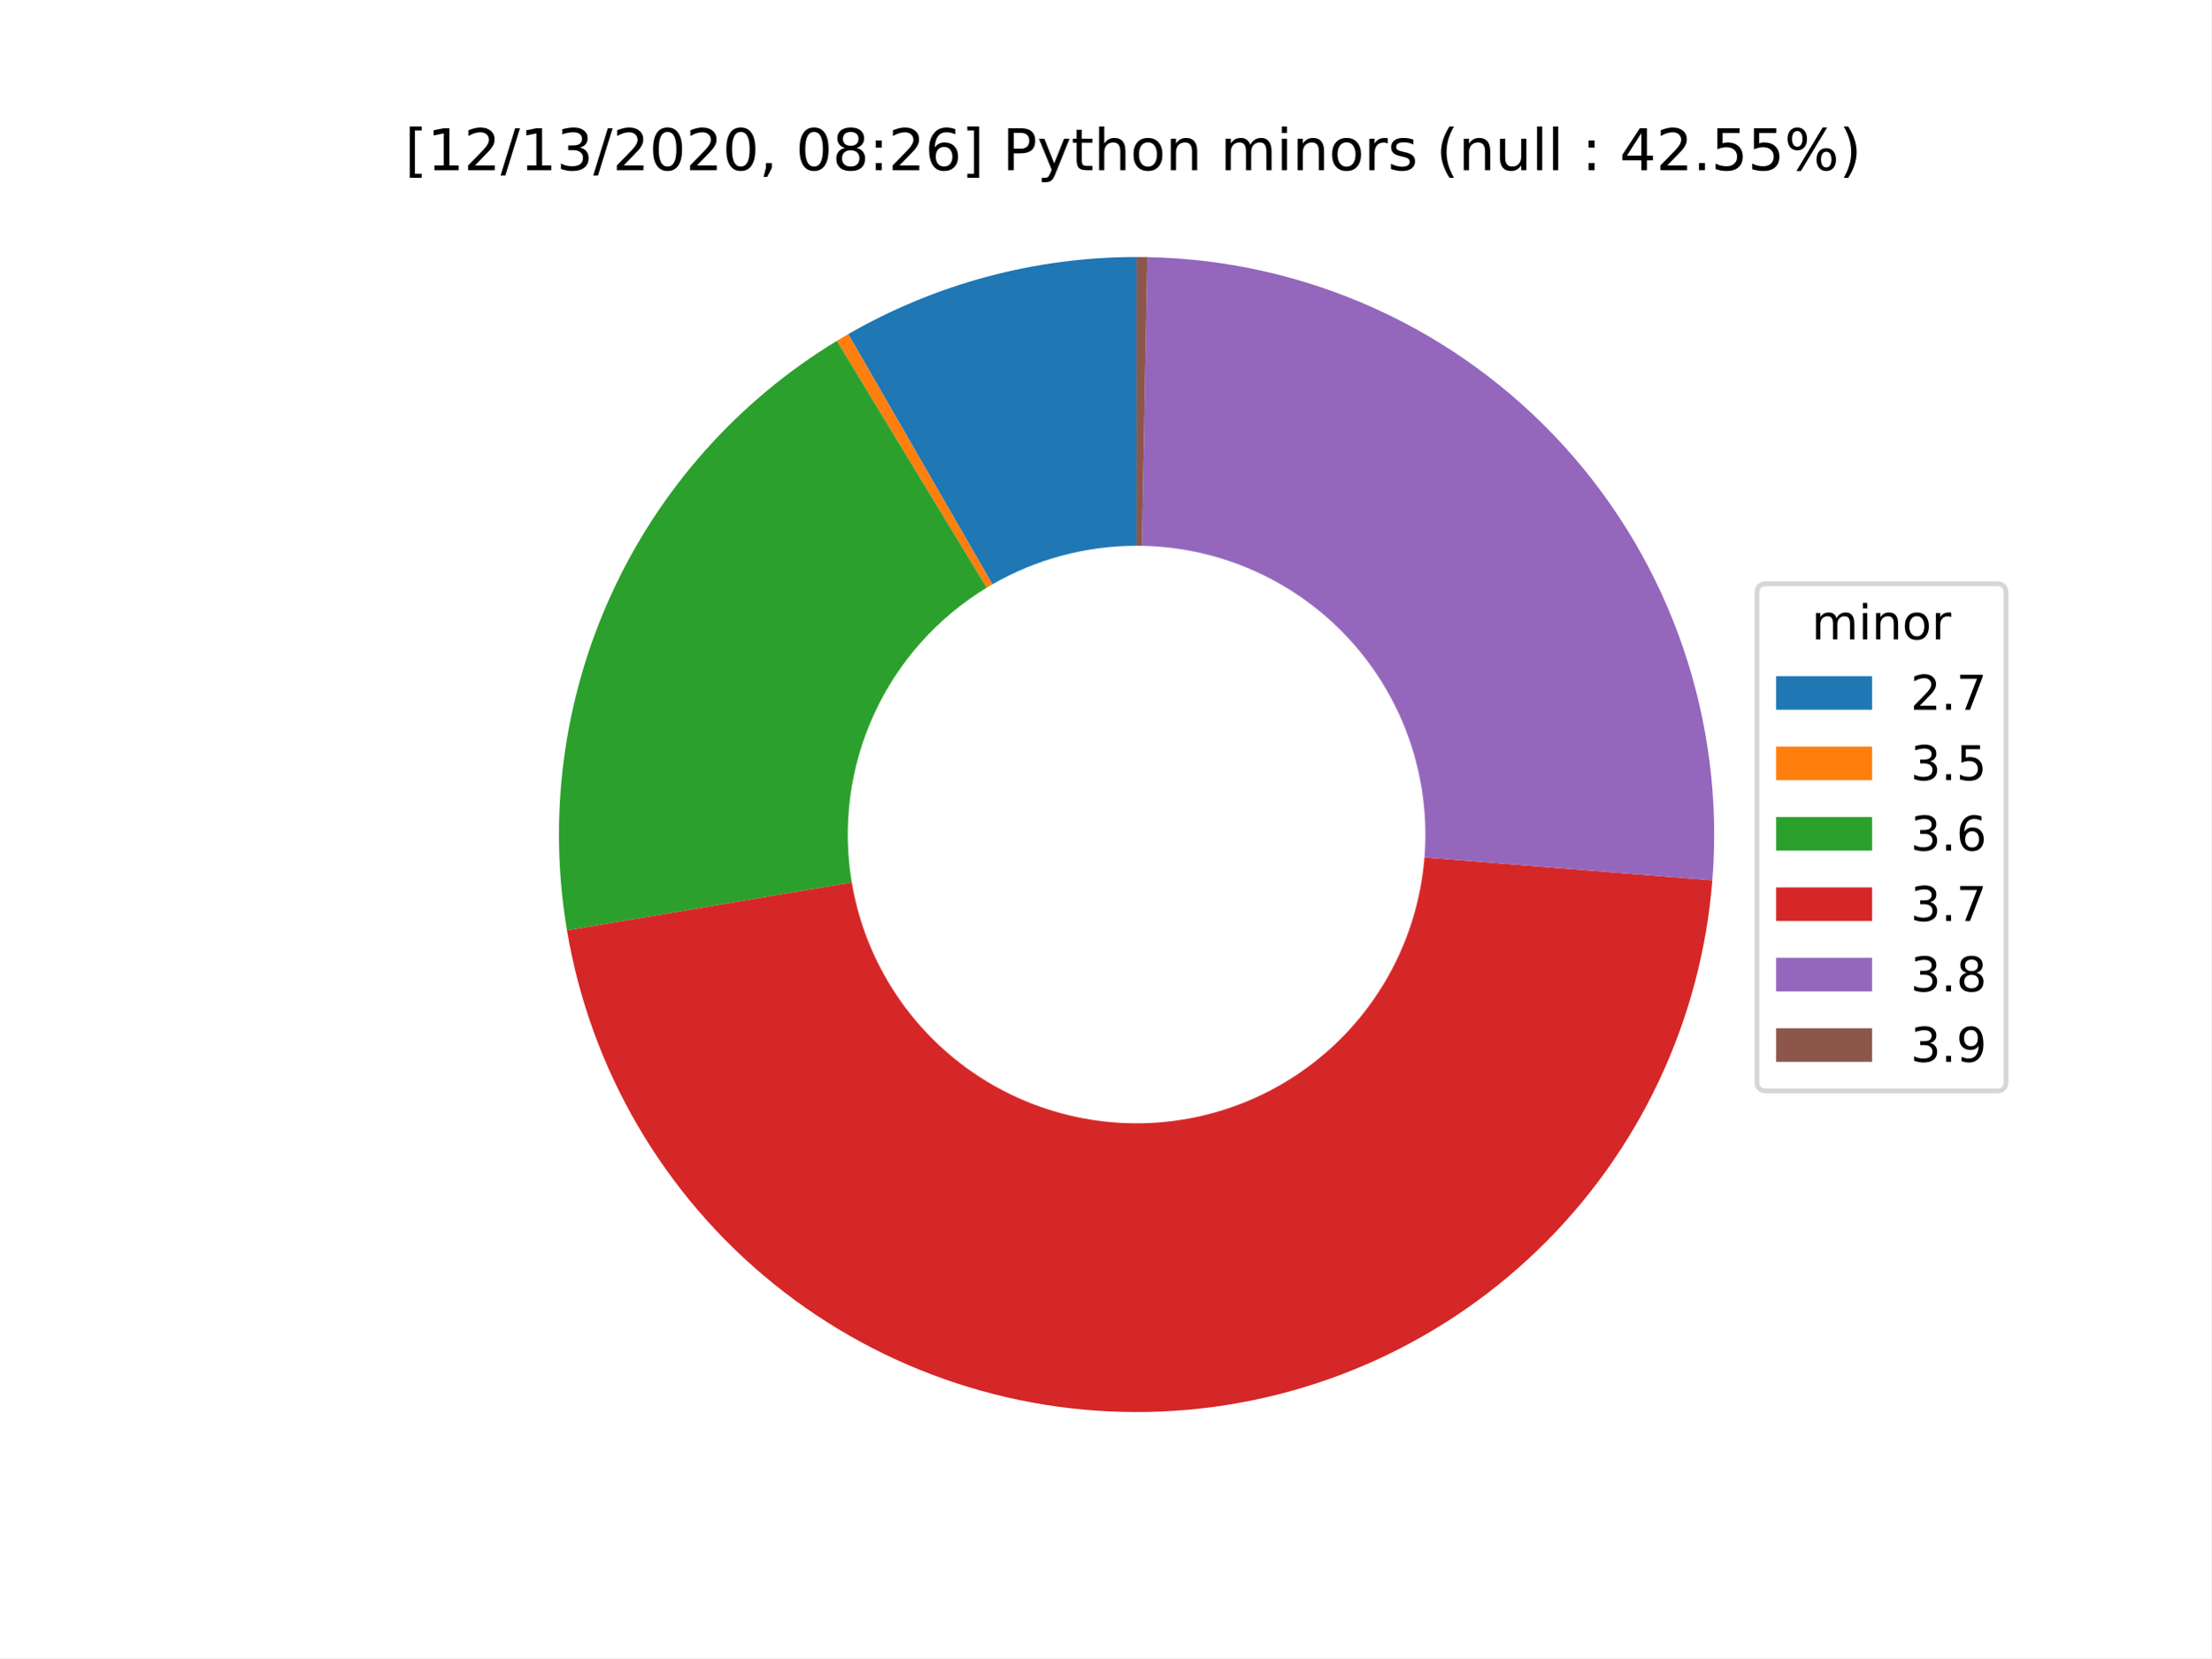
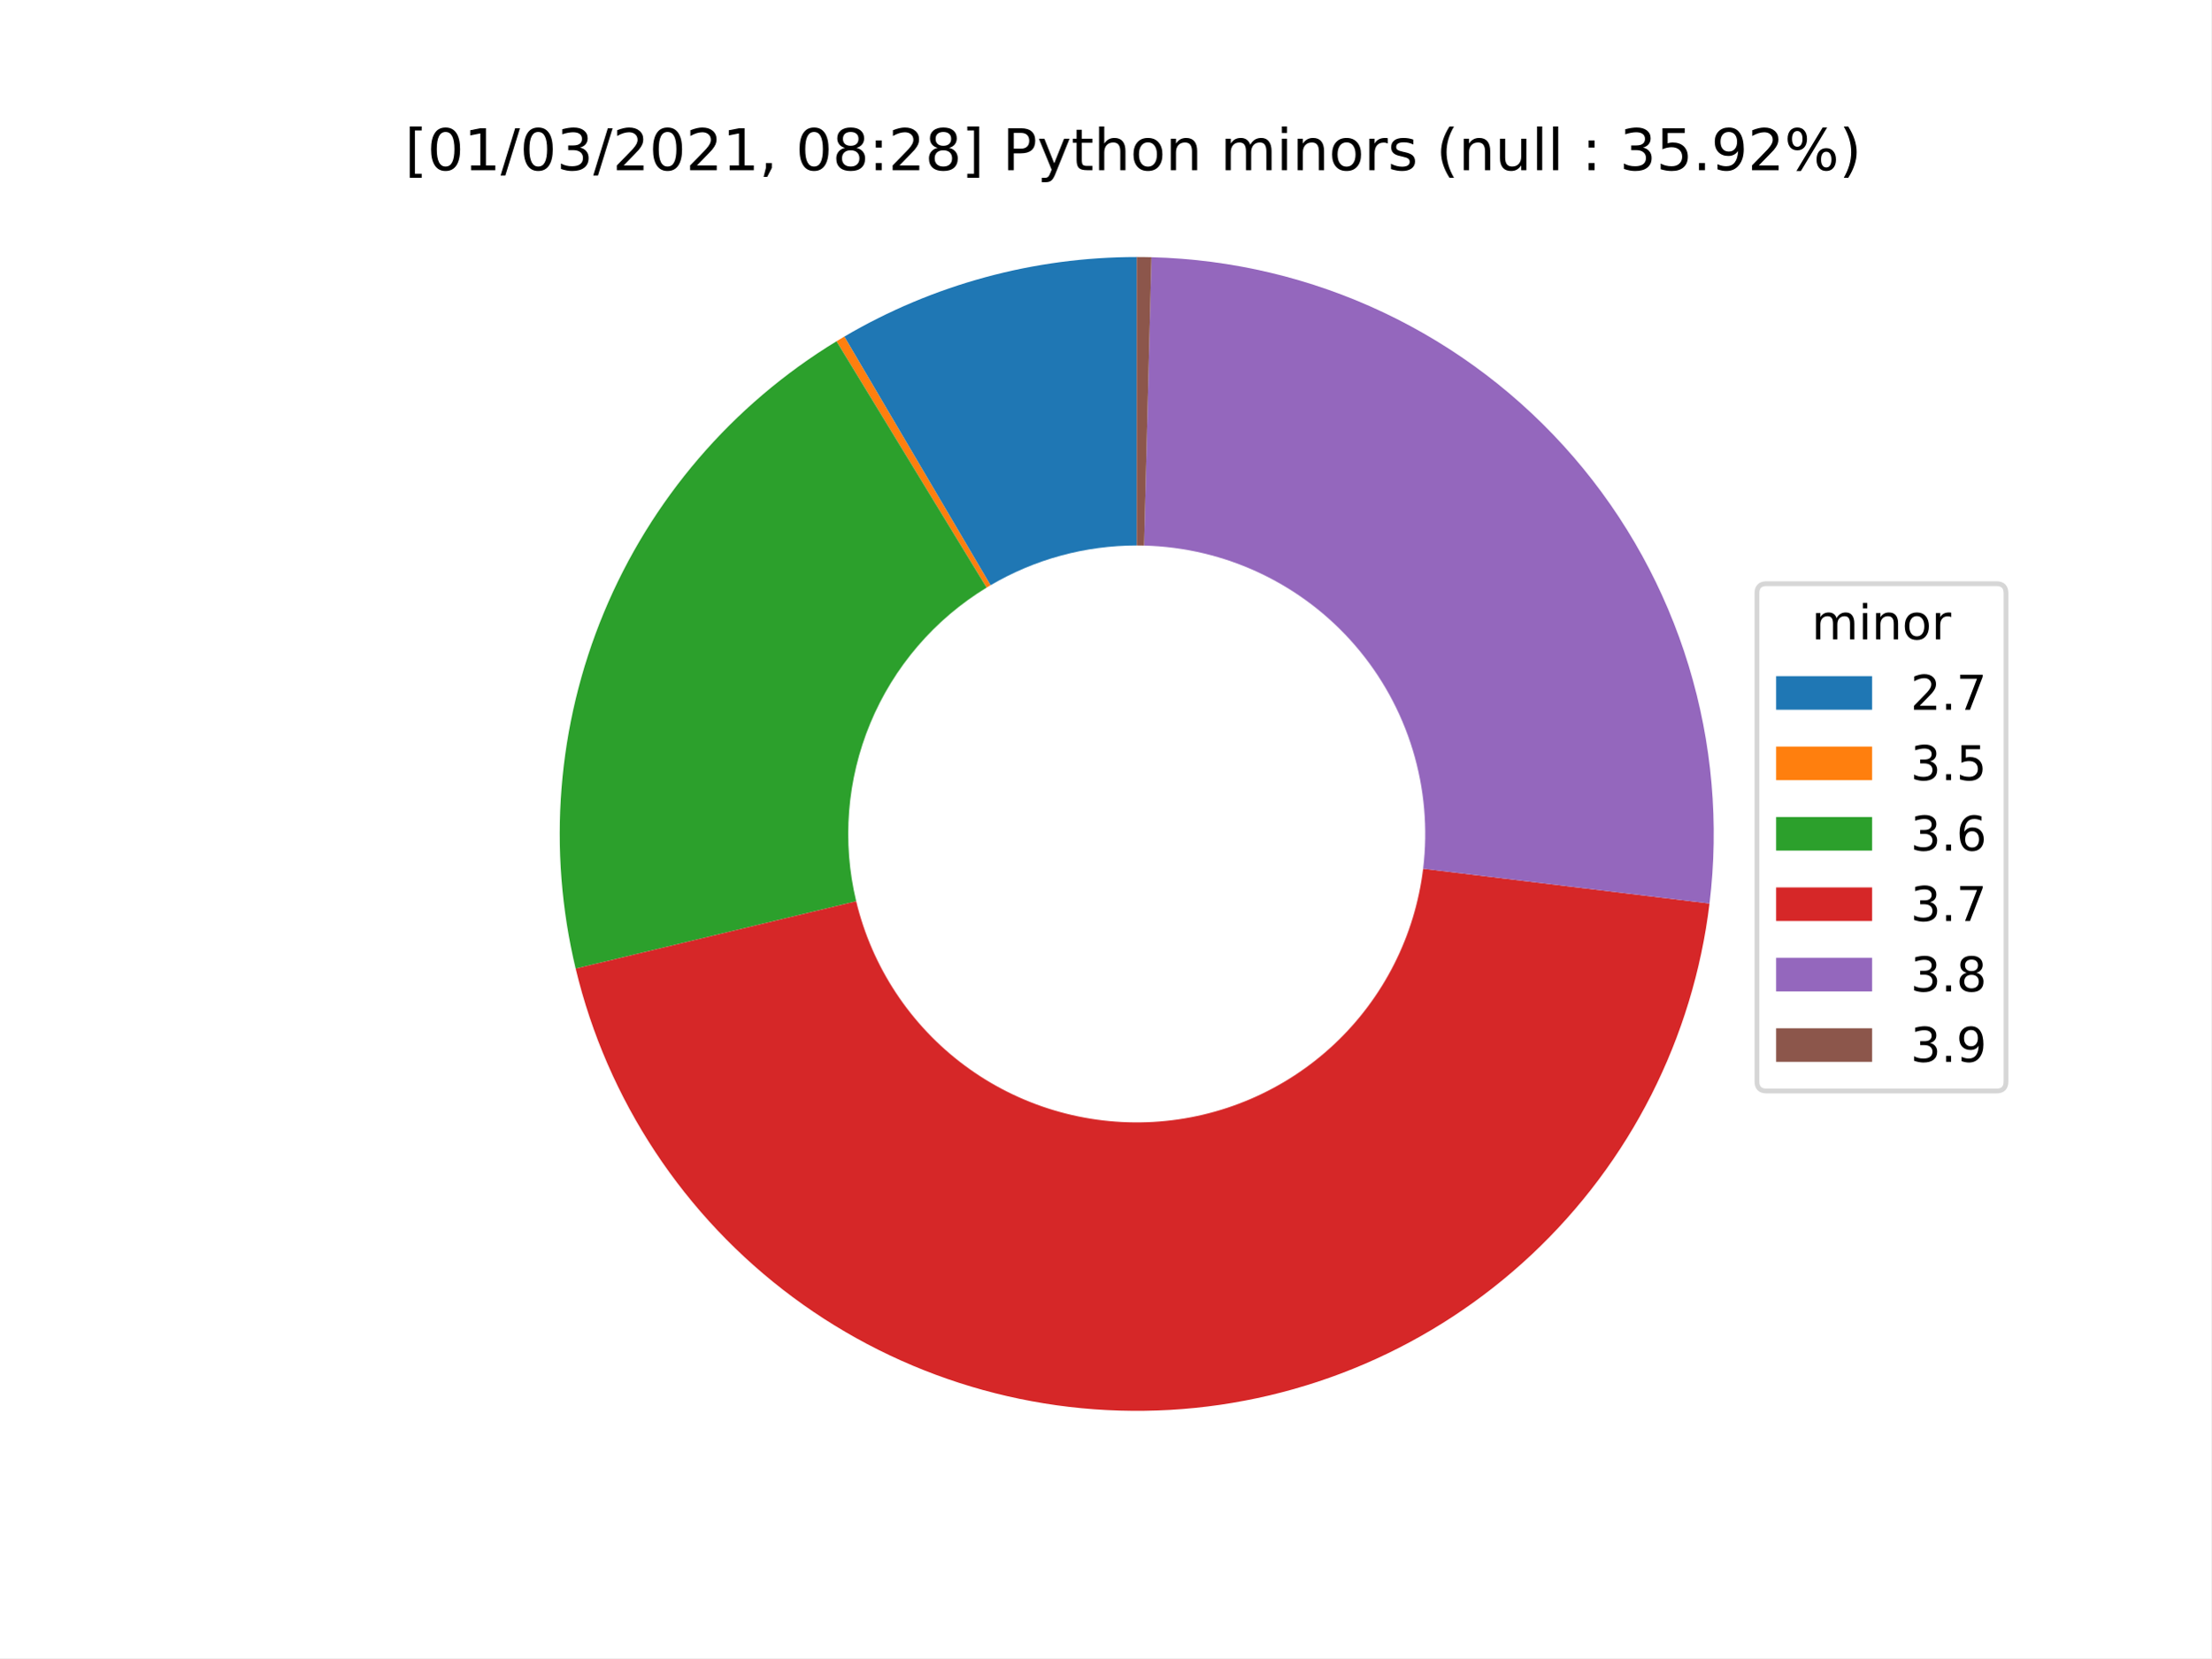
<svg xmlns="http://www.w3.org/2000/svg" xmlns:xlink="http://www.w3.org/1999/xlink" height="345.6pt" version="1.1" viewBox="0 0 460.8 345.6" width="460.8pt">
  <defs>
    <style type="text/css">*{stroke-linecap:butt;stroke-linejoin:round;}</style>
  </defs>
  <g id="figure_1">
    <g id="patch_1">
      <path d="M 0 345.6  L 460.8 345.6  L 460.8 0  L 0 0  z " style="fill:#ffffff;" />
    </g>
    <g id="axes_1">
      <g id="patch_2">
-         <path d="M 236.863 53.568  C 226.362 53.568 215.905 54.942 205.76 57.656  C 195.616 60.369 185.869 64.398 176.77 69.64  L 206.817 121.792  C 211.366 119.171 216.239 117.156 221.312 115.8  C 226.384 114.443 231.612 113.756 236.863 113.756  L 236.863 53.568  z " style="fill:#1f77b4;" />
+         <path d="M 236.897 53.568  C 226.229 53.568 215.607 54.988 205.314 57.79  C 195.02 60.592 185.144 64.751 175.948 70.158  L 206.422 121.989  C 211.021 119.285 215.958 117.205 221.105 115.804  C 226.252 114.403 231.563 113.693 236.897 113.693  L 236.897 53.568  z " style="fill:#1f77b4;" />
      </g>
      <g id="patch_3">
-         <path d="M 176.77 69.64  C 176.371 69.87 175.973 70.103 175.577 70.337  C 175.18 70.572 174.785 70.809 174.391 71.048  L 205.627 122.496  C 205.824 122.376 206.022 122.258 206.22 122.14  C 206.418 122.023 206.617 121.907 206.817 121.792  L 176.77 69.64  z " style="fill:#ff7f0e;" />
+         <path d="M 175.948 70.158  C 175.677 70.318 175.406 70.478 175.137 70.64  C 174.867 70.801 174.598 70.964 174.329 71.127  L 205.613 122.473  C 205.747 122.391 205.882 122.31 206.017 122.229  C 206.152 122.149 206.287 122.068 206.422 121.989  L 175.948 70.158  z " style="fill:#ff7f0e;" />
      </g>
      <g id="patch_4">
-         <path d="M 174.391 71.048  C 153.801 83.549 137.429 101.947 127.405 123.851  C 117.381 145.754 114.159 170.17 118.157 193.924  L 177.51 183.934  C 175.511 172.057 177.122 159.849 182.134 148.897  C 187.146 137.946 195.332 128.746 205.627 122.496  L 174.391 71.048  z " style="fill:#2ca02c;" />
+         <path d="M 174.329 71.127  C 152.601 84.366 135.626 104.164 125.859 127.658  C 116.092 151.151 114.029 177.149 119.968 201.889  L 178.433 187.854  C 175.463 175.484 176.495 162.485 181.378 150.738  C 186.261 138.992 194.749 129.092 205.613 122.473  L 174.329 71.127  z " style="fill:#2ca02c;" />
      </g>
      <g id="patch_5">
-         <path d="M 118.157 193.924  C 123.03 222.876 138.331 249.069 161.158 267.533  C 183.984 285.998 212.795 295.488 242.126 294.204  C 271.458 292.92 299.33 280.949 320.456 260.561  C 341.581 240.173 354.535 212.744 356.861 183.477  L 296.862 178.71  C 295.699 193.344 289.222 207.058 278.659 217.252  C 268.096 227.446 254.16 233.432 239.495 234.074  C 224.829 234.716 210.423 229.971 199.01 220.738  C 187.597 211.506 179.947 198.41 177.51 183.934  L 118.157 193.924  z " style="fill:#d62728;" />
+         <path d="M 119.968 201.889  C 126.548 229.299 142.561 253.541 165.189 270.35  C 187.817 287.159 215.65 295.488 243.792 293.872  C 271.934 292.256 298.63 280.795 319.185 261.505  C 339.74 242.216 352.872 216.3 356.27 188.318  L 296.584 181.068  C 294.884 195.06 288.318 208.017 278.041 217.662  C 267.764 227.307 254.415 233.037 240.344 233.845  C 226.274 234.653 212.357 230.489 201.043 222.084  C 189.729 213.68 181.723 201.559 178.433 187.854  L 119.968 201.889  z " style="fill:#d62728;" />
      </g>
      <g id="patch_6">
-         <path d="M 356.861 183.477  C 358.161 167.106 356.098 150.641 350.798 135.097  C 345.499 119.553 337.074 105.257 326.043 93.091  C 315.013 80.924 301.608 71.143 286.657 64.349  C 271.705 57.556 255.52 53.894 239.101 53.589  L 237.982 113.766  C 246.192 113.919 254.284 115.75 261.76 119.147  C 269.236 122.543 275.938 127.434 281.453 133.517  C 286.968 139.6 291.181 146.748 293.831 154.52  C 296.48 162.292 297.512 170.525 296.862 178.71  L 356.861 183.477  z " style="fill:#9467bd;" />
+         <path d="M 356.27 188.318  C 358.291 171.684 356.812 154.809 351.93 138.78  C 347.047 122.75 338.867 107.917 327.917 95.233  C 316.966 82.55 303.484 72.295 288.338 65.126  C 273.192 57.958 256.714 54.034 239.963 53.607  L 238.43 113.713  C 246.805 113.927 255.045 115.888 262.618 119.473  C 270.191 123.057 276.932 128.184 282.407 134.526  C 287.882 140.868 291.972 148.284 294.413 156.299  C 296.855 164.314 297.594 172.751 296.584 181.068  L 356.27 188.318  z " style="fill:#9467bd;" />
      </g>
      <g id="patch_7">
-         <path d="M 239.101 53.589  C 238.728 53.582 238.355 53.577 237.982 53.573  C 237.609 53.57 237.236 53.568 236.863 53.568  L 236.863 113.756  C 237.049 113.756 237.236 113.757 237.422 113.758  C 237.609 113.76 237.795 113.763 237.982 113.766  L 239.101 53.589  z " style="fill:#8c564b;" />
+         <path d="M 239.963 53.607  C 239.452 53.594 238.941 53.584 238.43 53.578  C 237.919 53.571 237.408 53.568 236.897 53.568  L 236.897 113.693  C 237.152 113.693 237.408 113.695 237.663 113.698  C 237.919 113.702 238.174 113.706 238.43 113.713  L 239.963 53.607  z " style="fill:#8c564b;" />
      </g>
      <g id="matplotlib.axis_1" />
      <g id="matplotlib.axis_2" />
      <g id="text_1">
        <g transform="translate(84.36187 35.472)scale(0.12 -0.12)">
          <defs>
            <path d="M 8.594 75.984  L 29.297 75.984  L 29.297 69  L 17.578 69  L 17.578 -6.203  L 29.297 -6.203  L 29.297 -13.188  L 8.594 -13.188  z " id="DejaVuSans-91" />
+             <path d="M 31.781 66.406  Q 24.172 66.406 20.328 58.906  Q 16.5 51.422 16.5 36.375  Q 16.5 21.391 20.328 13.891  Q 24.172 6.391 31.781 6.391  Q 39.453 6.391 43.281 13.891  Q 47.125 21.391 47.125 36.375  Q 47.125 51.422 43.281 58.906  Q 39.453 66.406 31.781 66.406  z M 31.781 74.219  Q 44.047 74.219 50.516 64.516  Q 56.984 54.828 56.984 36.375  Q 56.984 17.969 50.516 8.266  Q 44.047 -1.422 31.781 -1.422  Q 19.531 -1.422 13.062 8.266  Q 6.594 17.969 6.594 36.375  Q 6.594 54.828 13.062 64.516  Q 19.531 74.219 31.781 74.219  z " id="DejaVuSans-48" />
            <path d="M 12.406 8.297  L 28.516 8.297  L 28.516 63.922  L 10.984 60.406  L 10.984 69.391  L 28.422 72.906  L 38.281 72.906  L 38.281 8.297  L 54.391 8.297  L 54.391 0  L 12.406 0  z " id="DejaVuSans-49" />
-             <path d="M 19.188 8.297  L 53.609 8.297  L 53.609 0  L 7.328 0  L 7.328 8.297  Q 12.938 14.109 22.625 23.891  Q 32.328 33.688 34.812 36.531  Q 39.547 41.844 41.422 45.531  Q 43.312 49.219 43.312 52.781  Q 43.312 58.594 39.234 62.25  Q 35.156 65.922 28.609 65.922  Q 23.969 65.922 18.812 64.312  Q 13.672 62.703 7.812 59.422  L 7.812 69.391  Q 13.766 71.781 18.938 73  Q 24.125 74.219 28.422 74.219  Q 39.75 74.219 46.484 68.547  Q 53.219 62.891 53.219 53.422  Q 53.219 48.922 51.531 44.891  Q 49.859 40.875 45.406 35.406  Q 44.188 33.984 37.641 27.219  Q 31.109 20.453 19.188 8.297  z " id="DejaVuSans-50" />
            <path d="M 25.391 72.906  L 33.688 72.906  L 8.297 -9.281  L 0 -9.281  z " id="DejaVuSans-47" />
            <path d="M 40.578 39.312  Q 47.656 37.797 51.625 33  Q 55.609 28.219 55.609 21.188  Q 55.609 10.406 48.188 4.484  Q 40.766 -1.422 27.094 -1.422  Q 22.516 -1.422 17.656 -0.516  Q 12.797 0.391 7.625 2.203  L 7.625 11.719  Q 11.719 9.328 16.594 8.109  Q 21.484 6.891 26.812 6.891  Q 36.078 6.891 40.938 10.547  Q 45.797 14.203 45.797 21.188  Q 45.797 27.641 41.281 31.266  Q 36.766 34.906 28.719 34.906  L 20.219 34.906  L 20.219 43.016  L 29.109 43.016  Q 36.375 43.016 40.234 45.922  Q 44.094 48.828 44.094 54.297  Q 44.094 59.906 40.109 62.906  Q 36.141 65.922 28.719 65.922  Q 24.656 65.922 20.016 65.031  Q 15.375 64.156 9.812 62.312  L 9.812 71.094  Q 15.438 72.656 20.344 73.438  Q 25.25 74.219 29.594 74.219  Q 40.828 74.219 47.359 69.109  Q 53.906 64.016 53.906 55.328  Q 53.906 49.266 50.438 45.094  Q 46.969 40.922 40.578 39.312  z " id="DejaVuSans-51" />
-             <path d="M 31.781 66.406  Q 24.172 66.406 20.328 58.906  Q 16.5 51.422 16.5 36.375  Q 16.5 21.391 20.328 13.891  Q 24.172 6.391 31.781 6.391  Q 39.453 6.391 43.281 13.891  Q 47.125 21.391 47.125 36.375  Q 47.125 51.422 43.281 58.906  Q 39.453 66.406 31.781 66.406  z M 31.781 74.219  Q 44.047 74.219 50.516 64.516  Q 56.984 54.828 56.984 36.375  Q 56.984 17.969 50.516 8.266  Q 44.047 -1.422 31.781 -1.422  Q 19.531 -1.422 13.062 8.266  Q 6.594 17.969 6.594 36.375  Q 6.594 54.828 13.062 64.516  Q 19.531 74.219 31.781 74.219  z " id="DejaVuSans-48" />
+             <path d="M 19.188 8.297  L 53.609 8.297  L 53.609 0  L 7.328 0  L 7.328 8.297  Q 12.938 14.109 22.625 23.891  Q 32.328 33.688 34.812 36.531  Q 39.547 41.844 41.422 45.531  Q 43.312 49.219 43.312 52.781  Q 43.312 58.594 39.234 62.25  Q 35.156 65.922 28.609 65.922  Q 23.969 65.922 18.812 64.312  Q 13.672 62.703 7.812 59.422  L 7.812 69.391  Q 13.766 71.781 18.938 73  Q 24.125 74.219 28.422 74.219  Q 39.75 74.219 46.484 68.547  Q 53.219 62.891 53.219 53.422  Q 53.219 48.922 51.531 44.891  Q 49.859 40.875 45.406 35.406  Q 44.188 33.984 37.641 27.219  Q 31.109 20.453 19.188 8.297  z " id="DejaVuSans-50" />
            <path d="M 11.719 12.406  L 22.016 12.406  L 22.016 4  L 14.016 -11.625  L 7.719 -11.625  L 11.719 4  z " id="DejaVuSans-44" />
            <path id="DejaVuSans-32" />
            <path d="M 31.781 34.625  Q 24.75 34.625 20.719 30.859  Q 16.703 27.094 16.703 20.516  Q 16.703 13.922 20.719 10.156  Q 24.75 6.391 31.781 6.391  Q 38.812 6.391 42.859 10.172  Q 46.922 13.969 46.922 20.516  Q 46.922 27.094 42.891 30.859  Q 38.875 34.625 31.781 34.625  z M 21.922 38.812  Q 15.578 40.375 12.031 44.719  Q 8.5 49.078 8.5 55.328  Q 8.5 64.062 14.719 69.141  Q 20.953 74.219 31.781 74.219  Q 42.672 74.219 48.875 69.141  Q 55.078 64.062 55.078 55.328  Q 55.078 49.078 51.531 44.719  Q 48 40.375 41.703 38.812  Q 48.828 37.156 52.797 32.312  Q 56.781 27.484 56.781 20.516  Q 56.781 9.906 50.312 4.234  Q 43.844 -1.422 31.781 -1.422  Q 19.734 -1.422 13.25 4.234  Q 6.781 9.906 6.781 20.516  Q 6.781 27.484 10.781 32.312  Q 14.797 37.156 21.922 38.812  z M 18.312 54.391  Q 18.312 48.734 21.844 45.562  Q 25.391 42.391 31.781 42.391  Q 38.141 42.391 41.719 45.562  Q 45.312 48.734 45.312 54.391  Q 45.312 60.062 41.719 63.234  Q 38.141 66.406 31.781 66.406  Q 25.391 66.406 21.844 63.234  Q 18.312 60.062 18.312 54.391  z " id="DejaVuSans-56" />
            <path d="M 11.719 12.406  L 22.016 12.406  L 22.016 0  L 11.719 0  z M 11.719 51.703  L 22.016 51.703  L 22.016 39.312  L 11.719 39.312  z " id="DejaVuSans-58" />
-             <path d="M 33.016 40.375  Q 26.375 40.375 22.484 35.828  Q 18.609 31.297 18.609 23.391  Q 18.609 15.531 22.484 10.953  Q 26.375 6.391 33.016 6.391  Q 39.656 6.391 43.531 10.953  Q 47.406 15.531 47.406 23.391  Q 47.406 31.297 43.531 35.828  Q 39.656 40.375 33.016 40.375  z M 52.594 71.297  L 52.594 62.312  Q 48.875 64.062 45.094 64.984  Q 41.312 65.922 37.594 65.922  Q 27.828 65.922 22.672 59.328  Q 17.531 52.734 16.797 39.406  Q 19.672 43.656 24.016 45.922  Q 28.375 48.188 33.594 48.188  Q 44.578 48.188 50.953 41.516  Q 57.328 34.859 57.328 23.391  Q 57.328 12.156 50.688 5.359  Q 44.047 -1.422 33.016 -1.422  Q 20.359 -1.422 13.672 8.266  Q 6.984 17.969 6.984 36.375  Q 6.984 53.656 15.188 63.938  Q 23.391 74.219 37.203 74.219  Q 40.922 74.219 44.703 73.484  Q 48.484 72.75 52.594 71.297  z " id="DejaVuSans-54" />
            <path d="M 30.422 75.984  L 30.422 -13.188  L 9.719 -13.188  L 9.719 -6.203  L 21.391 -6.203  L 21.391 69  L 9.719 69  L 9.719 75.984  z " id="DejaVuSans-93" />
            <path d="M 19.672 64.797  L 19.672 37.406  L 32.078 37.406  Q 38.969 37.406 42.719 40.969  Q 46.484 44.531 46.484 51.125  Q 46.484 57.672 42.719 61.234  Q 38.969 64.797 32.078 64.797  z M 9.812 72.906  L 32.078 72.906  Q 44.344 72.906 50.609 67.359  Q 56.891 61.812 56.891 51.125  Q 56.891 40.328 50.609 34.812  Q 44.344 29.297 32.078 29.297  L 19.672 29.297  L 19.672 0  L 9.812 0  z " id="DejaVuSans-80" />
            <path d="M 32.172 -5.078  Q 28.375 -14.844 24.75 -17.812  Q 21.141 -20.797 15.094 -20.797  L 7.906 -20.797  L 7.906 -13.281  L 13.188 -13.281  Q 16.891 -13.281 18.938 -11.516  Q 21 -9.766 23.484 -3.219  L 25.094 0.875  L 2.984 54.688  L 12.5 54.688  L 29.594 11.922  L 46.688 54.688  L 56.203 54.688  z " id="DejaVuSans-121" />
            <path d="M 18.312 70.219  L 18.312 54.688  L 36.812 54.688  L 36.812 47.703  L 18.312 47.703  L 18.312 18.016  Q 18.312 11.328 20.141 9.422  Q 21.969 7.516 27.594 7.516  L 36.812 7.516  L 36.812 0  L 27.594 0  Q 17.188 0 13.234 3.875  Q 9.281 7.766 9.281 18.016  L 9.281 47.703  L 2.688 47.703  L 2.688 54.688  L 9.281 54.688  L 9.281 70.219  z " id="DejaVuSans-116" />
            <path d="M 54.891 33.016  L 54.891 0  L 45.906 0  L 45.906 32.719  Q 45.906 40.484 42.875 44.328  Q 39.844 48.188 33.797 48.188  Q 26.516 48.188 22.312 43.547  Q 18.109 38.922 18.109 30.906  L 18.109 0  L 9.078 0  L 9.078 75.984  L 18.109 75.984  L 18.109 46.188  Q 21.344 51.125 25.703 53.562  Q 30.078 56 35.797 56  Q 45.219 56 50.047 50.172  Q 54.891 44.344 54.891 33.016  z " id="DejaVuSans-104" />
            <path d="M 30.609 48.391  Q 23.391 48.391 19.188 42.75  Q 14.984 37.109 14.984 27.297  Q 14.984 17.484 19.156 11.844  Q 23.344 6.203 30.609 6.203  Q 37.797 6.203 41.984 11.859  Q 46.188 17.531 46.188 27.297  Q 46.188 37.016 41.984 42.703  Q 37.797 48.391 30.609 48.391  z M 30.609 56  Q 42.328 56 49.016 48.375  Q 55.719 40.766 55.719 27.297  Q 55.719 13.875 49.016 6.219  Q 42.328 -1.422 30.609 -1.422  Q 18.844 -1.422 12.172 6.219  Q 5.516 13.875 5.516 27.297  Q 5.516 40.766 12.172 48.375  Q 18.844 56 30.609 56  z " id="DejaVuSans-111" />
            <path d="M 54.891 33.016  L 54.891 0  L 45.906 0  L 45.906 32.719  Q 45.906 40.484 42.875 44.328  Q 39.844 48.188 33.797 48.188  Q 26.516 48.188 22.312 43.547  Q 18.109 38.922 18.109 30.906  L 18.109 0  L 9.078 0  L 9.078 54.688  L 18.109 54.688  L 18.109 46.188  Q 21.344 51.125 25.703 53.562  Q 30.078 56 35.797 56  Q 45.219 56 50.047 50.172  Q 54.891 44.344 54.891 33.016  z " id="DejaVuSans-110" />
            <path d="M 52 44.188  Q 55.375 50.25 60.062 53.125  Q 64.75 56 71.094 56  Q 79.641 56 84.281 50.016  Q 88.922 44.047 88.922 33.016  L 88.922 0  L 79.891 0  L 79.891 32.719  Q 79.891 40.578 77.094 44.375  Q 74.312 48.188 68.609 48.188  Q 61.625 48.188 57.562 43.547  Q 53.516 38.922 53.516 30.906  L 53.516 0  L 44.484 0  L 44.484 32.719  Q 44.484 40.625 41.703 44.406  Q 38.922 48.188 33.109 48.188  Q 26.219 48.188 22.156 43.531  Q 18.109 38.875 18.109 30.906  L 18.109 0  L 9.078 0  L 9.078 54.688  L 18.109 54.688  L 18.109 46.188  Q 21.188 51.219 25.484 53.609  Q 29.781 56 35.688 56  Q 41.656 56 45.828 52.969  Q 50 49.953 52 44.188  z " id="DejaVuSans-109" />
            <path d="M 9.422 54.688  L 18.406 54.688  L 18.406 0  L 9.422 0  z M 9.422 75.984  L 18.406 75.984  L 18.406 64.594  L 9.422 64.594  z " id="DejaVuSans-105" />
            <path d="M 41.109 46.297  Q 39.594 47.172 37.812 47.578  Q 36.031 48 33.891 48  Q 26.266 48 22.188 43.047  Q 18.109 38.094 18.109 28.812  L 18.109 0  L 9.078 0  L 9.078 54.688  L 18.109 54.688  L 18.109 46.188  Q 20.953 51.172 25.484 53.578  Q 30.031 56 36.531 56  Q 37.453 56 38.578 55.875  Q 39.703 55.766 41.062 55.516  z " id="DejaVuSans-114" />
            <path d="M 44.281 53.078  L 44.281 44.578  Q 40.484 46.531 36.375 47.5  Q 32.281 48.484 27.875 48.484  Q 21.188 48.484 17.844 46.438  Q 14.5 44.391 14.5 40.281  Q 14.5 37.156 16.891 35.375  Q 19.281 33.594 26.516 31.984  L 29.594 31.297  Q 39.156 29.25 43.188 25.516  Q 47.219 21.781 47.219 15.094  Q 47.219 7.469 41.188 3.016  Q 35.156 -1.422 24.609 -1.422  Q 20.219 -1.422 15.453 -0.562  Q 10.688 0.297 5.422 2  L 5.422 11.281  Q 10.406 8.688 15.234 7.391  Q 20.062 6.109 24.812 6.109  Q 31.156 6.109 34.562 8.281  Q 37.984 10.453 37.984 14.406  Q 37.984 18.062 35.516 20.016  Q 33.062 21.969 24.703 23.781  L 21.578 24.516  Q 13.234 26.266 9.516 29.906  Q 5.812 33.547 5.812 39.891  Q 5.812 47.609 11.281 51.797  Q 16.75 56 26.812 56  Q 31.781 56 36.172 55.266  Q 40.578 54.547 44.281 53.078  z " id="DejaVuSans-115" />
            <path d="M 31 75.875  Q 24.469 64.656 21.281 53.656  Q 18.109 42.672 18.109 31.391  Q 18.109 20.125 21.312 9.062  Q 24.516 -2 31 -13.188  L 23.188 -13.188  Q 15.875 -1.703 12.234 9.375  Q 8.594 20.453 8.594 31.391  Q 8.594 42.281 12.203 53.312  Q 15.828 64.359 23.188 75.875  z " id="DejaVuSans-40" />
            <path d="M 8.5 21.578  L 8.5 54.688  L 17.484 54.688  L 17.484 21.922  Q 17.484 14.156 20.5 10.266  Q 23.531 6.391 29.594 6.391  Q 36.859 6.391 41.078 11.031  Q 45.312 15.672 45.312 23.688  L 45.312 54.688  L 54.297 54.688  L 54.297 0  L 45.312 0  L 45.312 8.406  Q 42.047 3.422 37.719 1  Q 33.406 -1.422 27.688 -1.422  Q 18.266 -1.422 13.375 4.438  Q 8.5 10.297 8.5 21.578  z M 31.109 56  z " id="DejaVuSans-117" />
            <path d="M 9.422 75.984  L 18.406 75.984  L 18.406 0  L 9.422 0  z " id="DejaVuSans-108" />
-             <path d="M 37.797 64.312  L 12.891 25.391  L 37.797 25.391  z M 35.203 72.906  L 47.609 72.906  L 47.609 25.391  L 58.016 25.391  L 58.016 17.188  L 47.609 17.188  L 47.609 0  L 37.797 0  L 37.797 17.188  L 4.891 17.188  L 4.891 26.703  z " id="DejaVuSans-52" />
+             <path d="M 10.797 72.906  L 49.516 72.906  L 49.516 64.594  L 19.828 64.594  L 19.828 46.734  Q 21.969 47.469 24.109 47.828  Q 26.266 48.188 28.422 48.188  Q 40.625 48.188 47.75 41.5  Q 54.891 34.812 54.891 23.391  Q 54.891 11.625 47.562 5.094  Q 40.234 -1.422 26.906 -1.422  Q 22.312 -1.422 17.547 -0.641  Q 12.797 0.141 7.719 1.703  L 7.719 11.625  Q 12.109 9.234 16.797 8.062  Q 21.484 6.891 26.703 6.891  Q 35.156 6.891 40.078 11.328  Q 45.016 15.766 45.016 23.391  Q 45.016 31 40.078 35.438  Q 35.156 39.891 26.703 39.891  Q 22.75 39.891 18.812 39.016  Q 14.891 38.141 10.797 36.281  z " id="DejaVuSans-53" />
            <path d="M 10.688 12.406  L 21 12.406  L 21 0  L 10.688 0  z " id="DejaVuSans-46" />
-             <path d="M 10.797 72.906  L 49.516 72.906  L 49.516 64.594  L 19.828 64.594  L 19.828 46.734  Q 21.969 47.469 24.109 47.828  Q 26.266 48.188 28.422 48.188  Q 40.625 48.188 47.75 41.5  Q 54.891 34.812 54.891 23.391  Q 54.891 11.625 47.562 5.094  Q 40.234 -1.422 26.906 -1.422  Q 22.312 -1.422 17.547 -0.641  Q 12.797 0.141 7.719 1.703  L 7.719 11.625  Q 12.109 9.234 16.797 8.062  Q 21.484 6.891 26.703 6.891  Q 35.156 6.891 40.078 11.328  Q 45.016 15.766 45.016 23.391  Q 45.016 31 40.078 35.438  Q 35.156 39.891 26.703 39.891  Q 22.75 39.891 18.812 39.016  Q 14.891 38.141 10.797 36.281  z " id="DejaVuSans-53" />
+             <path d="M 10.984 1.516  L 10.984 10.5  Q 14.703 8.734 18.5 7.812  Q 22.312 6.891 25.984 6.891  Q 35.75 6.891 40.891 13.453  Q 46.047 20.016 46.781 33.406  Q 43.953 29.203 39.594 26.953  Q 35.25 24.703 29.984 24.703  Q 19.047 24.703 12.672 31.312  Q 6.297 37.938 6.297 49.422  Q 6.297 60.641 12.938 67.422  Q 19.578 74.219 30.609 74.219  Q 43.266 74.219 49.922 64.516  Q 56.594 54.828 56.594 36.375  Q 56.594 19.141 48.406 8.859  Q 40.234 -1.422 26.422 -1.422  Q 22.703 -1.422 18.891 -0.688  Q 15.094 0.047 10.984 1.516  z M 30.609 32.422  Q 37.25 32.422 41.125 36.953  Q 45.016 41.5 45.016 49.422  Q 45.016 57.281 41.125 61.844  Q 37.25 66.406 30.609 66.406  Q 23.969 66.406 20.094 61.844  Q 16.219 57.281 16.219 49.422  Q 16.219 41.5 20.094 36.953  Q 23.969 32.422 30.609 32.422  z " id="DejaVuSans-57" />
            <path d="M 72.703 32.078  Q 68.453 32.078 66.031 28.469  Q 63.625 24.859 63.625 18.406  Q 63.625 12.062 66.031 8.422  Q 68.453 4.781 72.703 4.781  Q 76.859 4.781 79.266 8.422  Q 81.688 12.062 81.688 18.406  Q 81.688 24.812 79.266 28.438  Q 76.859 32.078 72.703 32.078  z M 72.703 38.281  Q 80.422 38.281 84.953 32.906  Q 89.5 27.547 89.5 18.406  Q 89.5 9.281 84.938 3.922  Q 80.375 -1.422 72.703 -1.422  Q 64.891 -1.422 60.344 3.922  Q 55.812 9.281 55.812 18.406  Q 55.812 27.594 60.375 32.938  Q 64.938 38.281 72.703 38.281  z M 22.312 68.016  Q 18.109 68.016 15.688 64.375  Q 13.281 60.75 13.281 54.391  Q 13.281 47.953 15.672 44.328  Q 18.062 40.719 22.312 40.719  Q 26.562 40.719 28.969 44.328  Q 31.391 47.953 31.391 54.391  Q 31.391 60.688 28.953 64.344  Q 26.516 68.016 22.312 68.016  z M 66.406 74.219  L 74.219 74.219  L 28.609 -1.422  L 20.797 -1.422  z M 22.312 74.219  Q 30.031 74.219 34.609 68.875  Q 39.203 63.531 39.203 54.391  Q 39.203 45.172 34.641 39.844  Q 30.078 34.516 22.312 34.516  Q 14.547 34.516 10.031 39.859  Q 5.516 45.219 5.516 54.391  Q 5.516 63.484 10.047 68.844  Q 14.594 74.219 22.312 74.219  z " id="DejaVuSans-37" />
            <path d="M 8.016 75.875  L 15.828 75.875  Q 23.141 64.359 26.781 53.312  Q 30.422 42.281 30.422 31.391  Q 30.422 20.453 26.781 9.375  Q 23.141 -1.703 15.828 -13.188  L 8.016 -13.188  Q 14.5 -2 17.703 9.062  Q 20.906 20.125 20.906 31.391  Q 20.906 42.672 17.703 53.656  Q 14.5 64.656 8.016 75.875  z " id="DejaVuSans-41" />
          </defs>
          <use xlink:href="#DejaVuSans-91" />
-           <use x="39.014" xlink:href="#DejaVuSans-49" />
-           <use x="102.637" xlink:href="#DejaVuSans-50" />
+           <use x="39.014" xlink:href="#DejaVuSans-48" />
+           <use x="102.637" xlink:href="#DejaVuSans-49" />
          <use x="166.26" xlink:href="#DejaVuSans-47" />
-           <use x="199.951" xlink:href="#DejaVuSans-49" />
+           <use x="199.951" xlink:href="#DejaVuSans-48" />
          <use x="263.574" xlink:href="#DejaVuSans-51" />
          <use x="327.197" xlink:href="#DejaVuSans-47" />
          <use x="360.889" xlink:href="#DejaVuSans-50" />
          <use x="424.512" xlink:href="#DejaVuSans-48" />
          <use x="488.135" xlink:href="#DejaVuSans-50" />
-           <use x="551.758" xlink:href="#DejaVuSans-48" />
+           <use x="551.758" xlink:href="#DejaVuSans-49" />
          <use x="615.381" xlink:href="#DejaVuSans-44" />
          <use x="647.168" xlink:href="#DejaVuSans-32" />
          <use x="678.955" xlink:href="#DejaVuSans-48" />
          <use x="742.578" xlink:href="#DejaVuSans-56" />
          <use x="806.201" xlink:href="#DejaVuSans-58" />
          <use x="839.893" xlink:href="#DejaVuSans-50" />
-           <use x="903.516" xlink:href="#DejaVuSans-54" />
+           <use x="903.516" xlink:href="#DejaVuSans-56" />
          <use x="967.139" xlink:href="#DejaVuSans-93" />
          <use x="1006.152" xlink:href="#DejaVuSans-32" />
          <use x="1037.939" xlink:href="#DejaVuSans-80" />
          <use x="1098.242" xlink:href="#DejaVuSans-121" />
          <use x="1157.422" xlink:href="#DejaVuSans-116" />
          <use x="1196.631" xlink:href="#DejaVuSans-104" />
          <use x="1260.01" xlink:href="#DejaVuSans-111" />
          <use x="1321.191" xlink:href="#DejaVuSans-110" />
          <use x="1384.57" xlink:href="#DejaVuSans-32" />
          <use x="1416.357" xlink:href="#DejaVuSans-109" />
          <use x="1513.77" xlink:href="#DejaVuSans-105" />
          <use x="1541.553" xlink:href="#DejaVuSans-110" />
          <use x="1604.932" xlink:href="#DejaVuSans-111" />
          <use x="1666.113" xlink:href="#DejaVuSans-114" />
          <use x="1707.227" xlink:href="#DejaVuSans-115" />
          <use x="1759.326" xlink:href="#DejaVuSans-32" />
          <use x="1791.113" xlink:href="#DejaVuSans-40" />
          <use x="1830.127" xlink:href="#DejaVuSans-110" />
          <use x="1893.506" xlink:href="#DejaVuSans-117" />
          <use x="1956.885" xlink:href="#DejaVuSans-108" />
          <use x="1984.668" xlink:href="#DejaVuSans-108" />
          <use x="2012.451" xlink:href="#DejaVuSans-32" />
          <use x="2044.238" xlink:href="#DejaVuSans-58" />
          <use x="2077.93" xlink:href="#DejaVuSans-32" />
-           <use x="2109.717" xlink:href="#DejaVuSans-52" />
-           <use x="2173.34" xlink:href="#DejaVuSans-50" />
+           <use x="2109.717" xlink:href="#DejaVuSans-51" />
+           <use x="2173.34" xlink:href="#DejaVuSans-53" />
          <use x="2236.963" xlink:href="#DejaVuSans-46" />
-           <use x="2268.75" xlink:href="#DejaVuSans-53" />
-           <use x="2332.373" xlink:href="#DejaVuSans-53" />
+           <use x="2268.75" xlink:href="#DejaVuSans-57" />
+           <use x="2332.373" xlink:href="#DejaVuSans-50" />
          <use x="2395.996" xlink:href="#DejaVuSans-37" />
          <use x="2491.016" xlink:href="#DejaVuSans-41" />
        </g>
      </g>
      <g id="legend_1">
        <g id="patch_8">
          <path d="M 368.152 227.401  L 416.055 227.401  Q 418.055 227.401 418.055 225.401  L 418.055 123.655  Q 418.055 121.655 416.055 121.655  L 368.152 121.655  Q 366.152 121.655 366.152 123.655  L 366.152 225.401  Q 366.152 227.401 368.152 227.401  z " style="fill:#ffffff;opacity:0.8;stroke:#cccccc;stroke-linejoin:miter;" />
        </g>
        <g id="text_2">
          <g transform="translate(377.5606 133.253)scale(0.1 -0.1)">
            <use xlink:href="#DejaVuSans-109" />
            <use x="97.412" xlink:href="#DejaVuSans-105" />
            <use x="125.195" xlink:href="#DejaVuSans-110" />
            <use x="188.574" xlink:href="#DejaVuSans-111" />
            <use x="249.756" xlink:href="#DejaVuSans-114" />
          </g>
        </g>
        <g id="patch_9">
          <path d="M 370.152 147.931  L 390.152 147.931  L 390.152 140.931  L 370.152 140.931  z " style="fill:#1f77b4;" />
        </g>
        <g id="text_3">
          <g transform="translate(398.152 147.9311)scale(0.1 -0.1)">
            <defs>
              <path d="M 8.203 72.906  L 55.078 72.906  L 55.078 68.703  L 28.609 0  L 18.312 0  L 43.219 64.594  L 8.203 64.594  z " id="DejaVuSans-55" />
            </defs>
            <use xlink:href="#DejaVuSans-50" />
            <use x="63.623" xlink:href="#DejaVuSans-46" />
            <use x="95.41" xlink:href="#DejaVuSans-55" />
          </g>
        </g>
        <g id="patch_10">
          <path d="M 370.152 162.609  L 390.152 162.609  L 390.152 155.609  L 370.152 155.609  z " style="fill:#ff7f0e;" />
        </g>
        <g id="text_4">
          <g transform="translate(398.152 162.6093)scale(0.1 -0.1)">
            <use xlink:href="#DejaVuSans-51" />
            <use x="63.623" xlink:href="#DejaVuSans-46" />
            <use x="95.41" xlink:href="#DejaVuSans-53" />
          </g>
        </g>
        <g id="patch_11">
          <path d="M 370.152 177.287  L 390.152 177.287  L 390.152 170.287  L 370.152 170.287  z " style="fill:#2ca02c;" />
        </g>
        <g id="text_5">
          <g transform="translate(398.152 177.2874)scale(0.1 -0.1)">
+             <defs>
+               <path d="M 33.016 40.375  Q 26.375 40.375 22.484 35.828  Q 18.609 31.297 18.609 23.391  Q 18.609 15.531 22.484 10.953  Q 26.375 6.391 33.016 6.391  Q 39.656 6.391 43.531 10.953  Q 47.406 15.531 47.406 23.391  Q 47.406 31.297 43.531 35.828  Q 39.656 40.375 33.016 40.375  z M 52.594 71.297  L 52.594 62.312  Q 48.875 64.062 45.094 64.984  Q 41.312 65.922 37.594 65.922  Q 27.828 65.922 22.672 59.328  Q 17.531 52.734 16.797 39.406  Q 19.672 43.656 24.016 45.922  Q 28.375 48.188 33.594 48.188  Q 44.578 48.188 50.953 41.516  Q 57.328 34.859 57.328 23.391  Q 57.328 12.156 50.688 5.359  Q 44.047 -1.422 33.016 -1.422  Q 20.359 -1.422 13.672 8.266  Q 6.984 17.969 6.984 36.375  Q 6.984 53.656 15.188 63.938  Q 23.391 74.219 37.203 74.219  Q 40.922 74.219 44.703 73.484  Q 48.484 72.75 52.594 71.297  z " id="DejaVuSans-54" />
+             </defs>
            <use xlink:href="#DejaVuSans-51" />
            <use x="63.623" xlink:href="#DejaVuSans-46" />
            <use x="95.41" xlink:href="#DejaVuSans-54" />
          </g>
        </g>
        <g id="patch_12">
          <path d="M 370.152 191.965  L 390.152 191.965  L 390.152 184.965  L 370.152 184.965  z " style="fill:#d62728;" />
        </g>
        <g id="text_6">
          <g transform="translate(398.152 191.9655)scale(0.1 -0.1)">
            <use xlink:href="#DejaVuSans-51" />
            <use x="63.623" xlink:href="#DejaVuSans-46" />
            <use x="95.41" xlink:href="#DejaVuSans-55" />
          </g>
        </g>
        <g id="patch_13">
          <path d="M 370.152 206.644  L 390.152 206.644  L 390.152 199.644  L 370.152 199.644  z " style="fill:#9467bd;" />
        </g>
        <g id="text_7">
          <g transform="translate(398.152 206.6436)scale(0.1 -0.1)">
            <use xlink:href="#DejaVuSans-51" />
            <use x="63.623" xlink:href="#DejaVuSans-46" />
            <use x="95.41" xlink:href="#DejaVuSans-56" />
          </g>
        </g>
        <g id="patch_14">
          <path d="M 370.152 221.322  L 390.152 221.322  L 390.152 214.322  L 370.152 214.322  z " style="fill:#8c564b;" />
        </g>
        <g id="text_8">
          <g transform="translate(398.152 221.3218)scale(0.1 -0.1)">
-             <defs>
-               <path d="M 10.984 1.516  L 10.984 10.5  Q 14.703 8.734 18.5 7.812  Q 22.312 6.891 25.984 6.891  Q 35.75 6.891 40.891 13.453  Q 46.047 20.016 46.781 33.406  Q 43.953 29.203 39.594 26.953  Q 35.25 24.703 29.984 24.703  Q 19.047 24.703 12.672 31.312  Q 6.297 37.938 6.297 49.422  Q 6.297 60.641 12.938 67.422  Q 19.578 74.219 30.609 74.219  Q 43.266 74.219 49.922 64.516  Q 56.594 54.828 56.594 36.375  Q 56.594 19.141 48.406 8.859  Q 40.234 -1.422 26.422 -1.422  Q 22.703 -1.422 18.891 -0.688  Q 15.094 0.047 10.984 1.516  z M 30.609 32.422  Q 37.25 32.422 41.125 36.953  Q 45.016 41.5 45.016 49.422  Q 45.016 57.281 41.125 61.844  Q 37.25 66.406 30.609 66.406  Q 23.969 66.406 20.094 61.844  Q 16.219 57.281 16.219 49.422  Q 16.219 41.5 20.094 36.953  Q 23.969 32.422 30.609 32.422  z " id="DejaVuSans-57" />
-             </defs>
            <use xlink:href="#DejaVuSans-51" />
            <use x="63.623" xlink:href="#DejaVuSans-46" />
            <use x="95.41" xlink:href="#DejaVuSans-57" />
          </g>
        </g>
      </g>
    </g>
  </g>
</svg>
